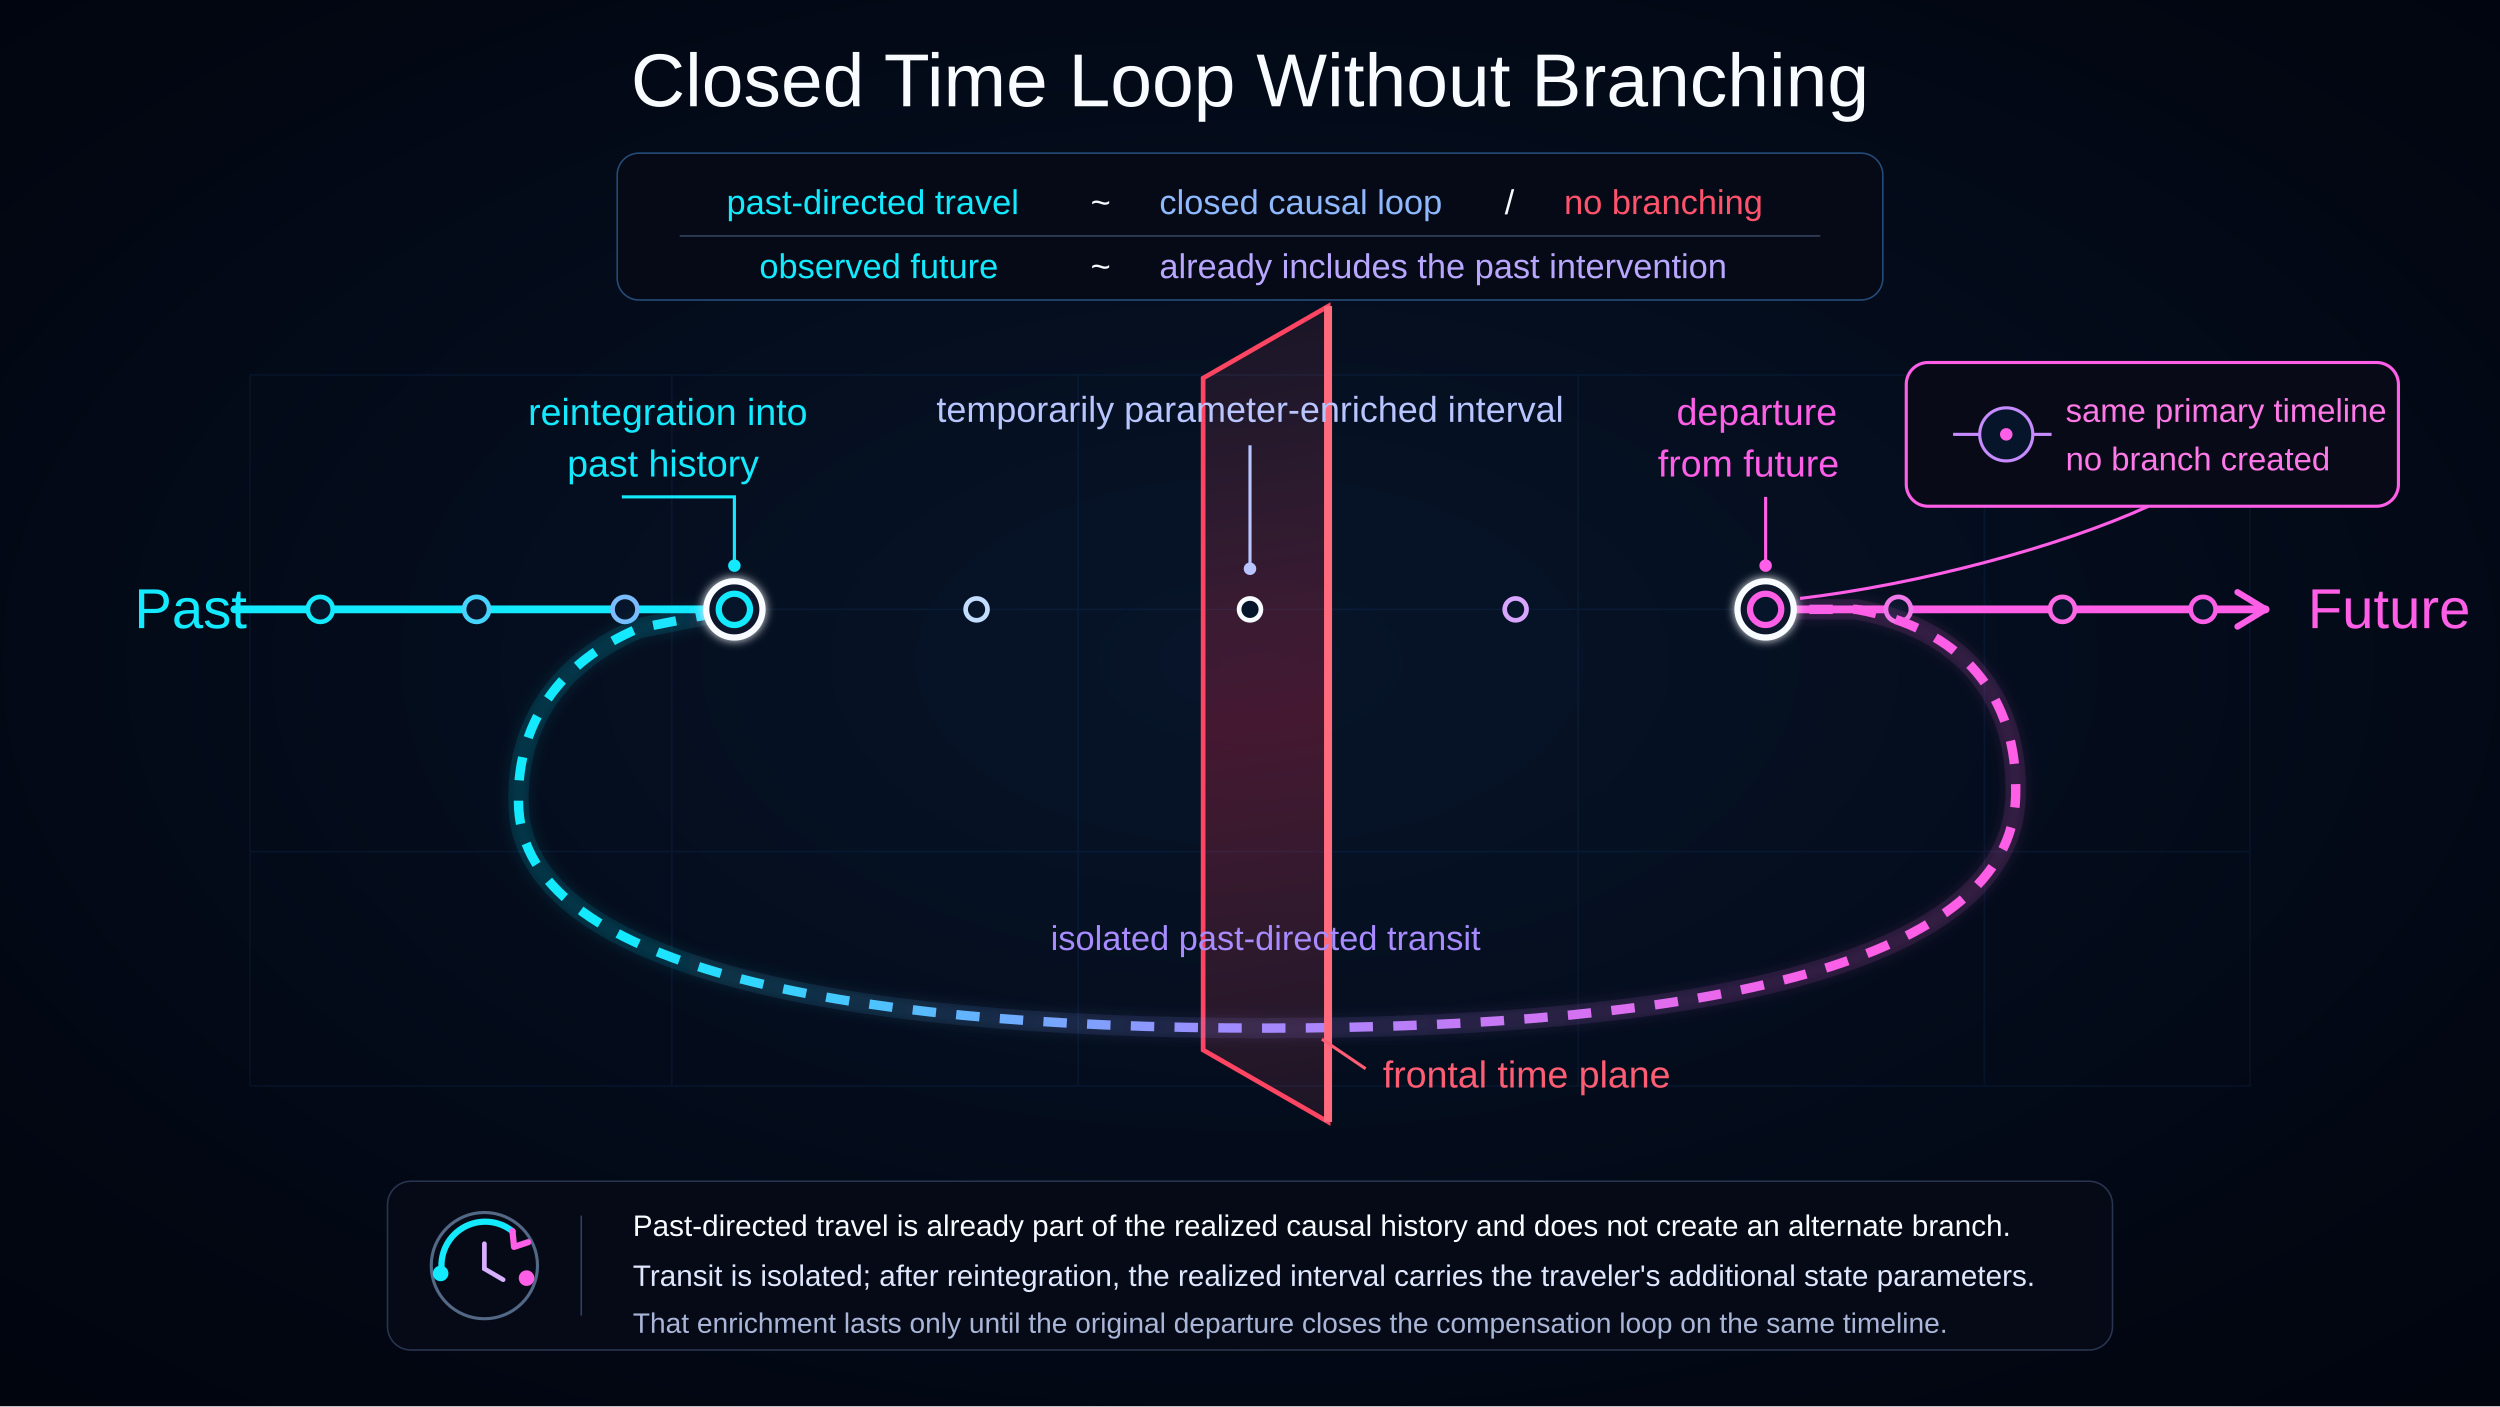
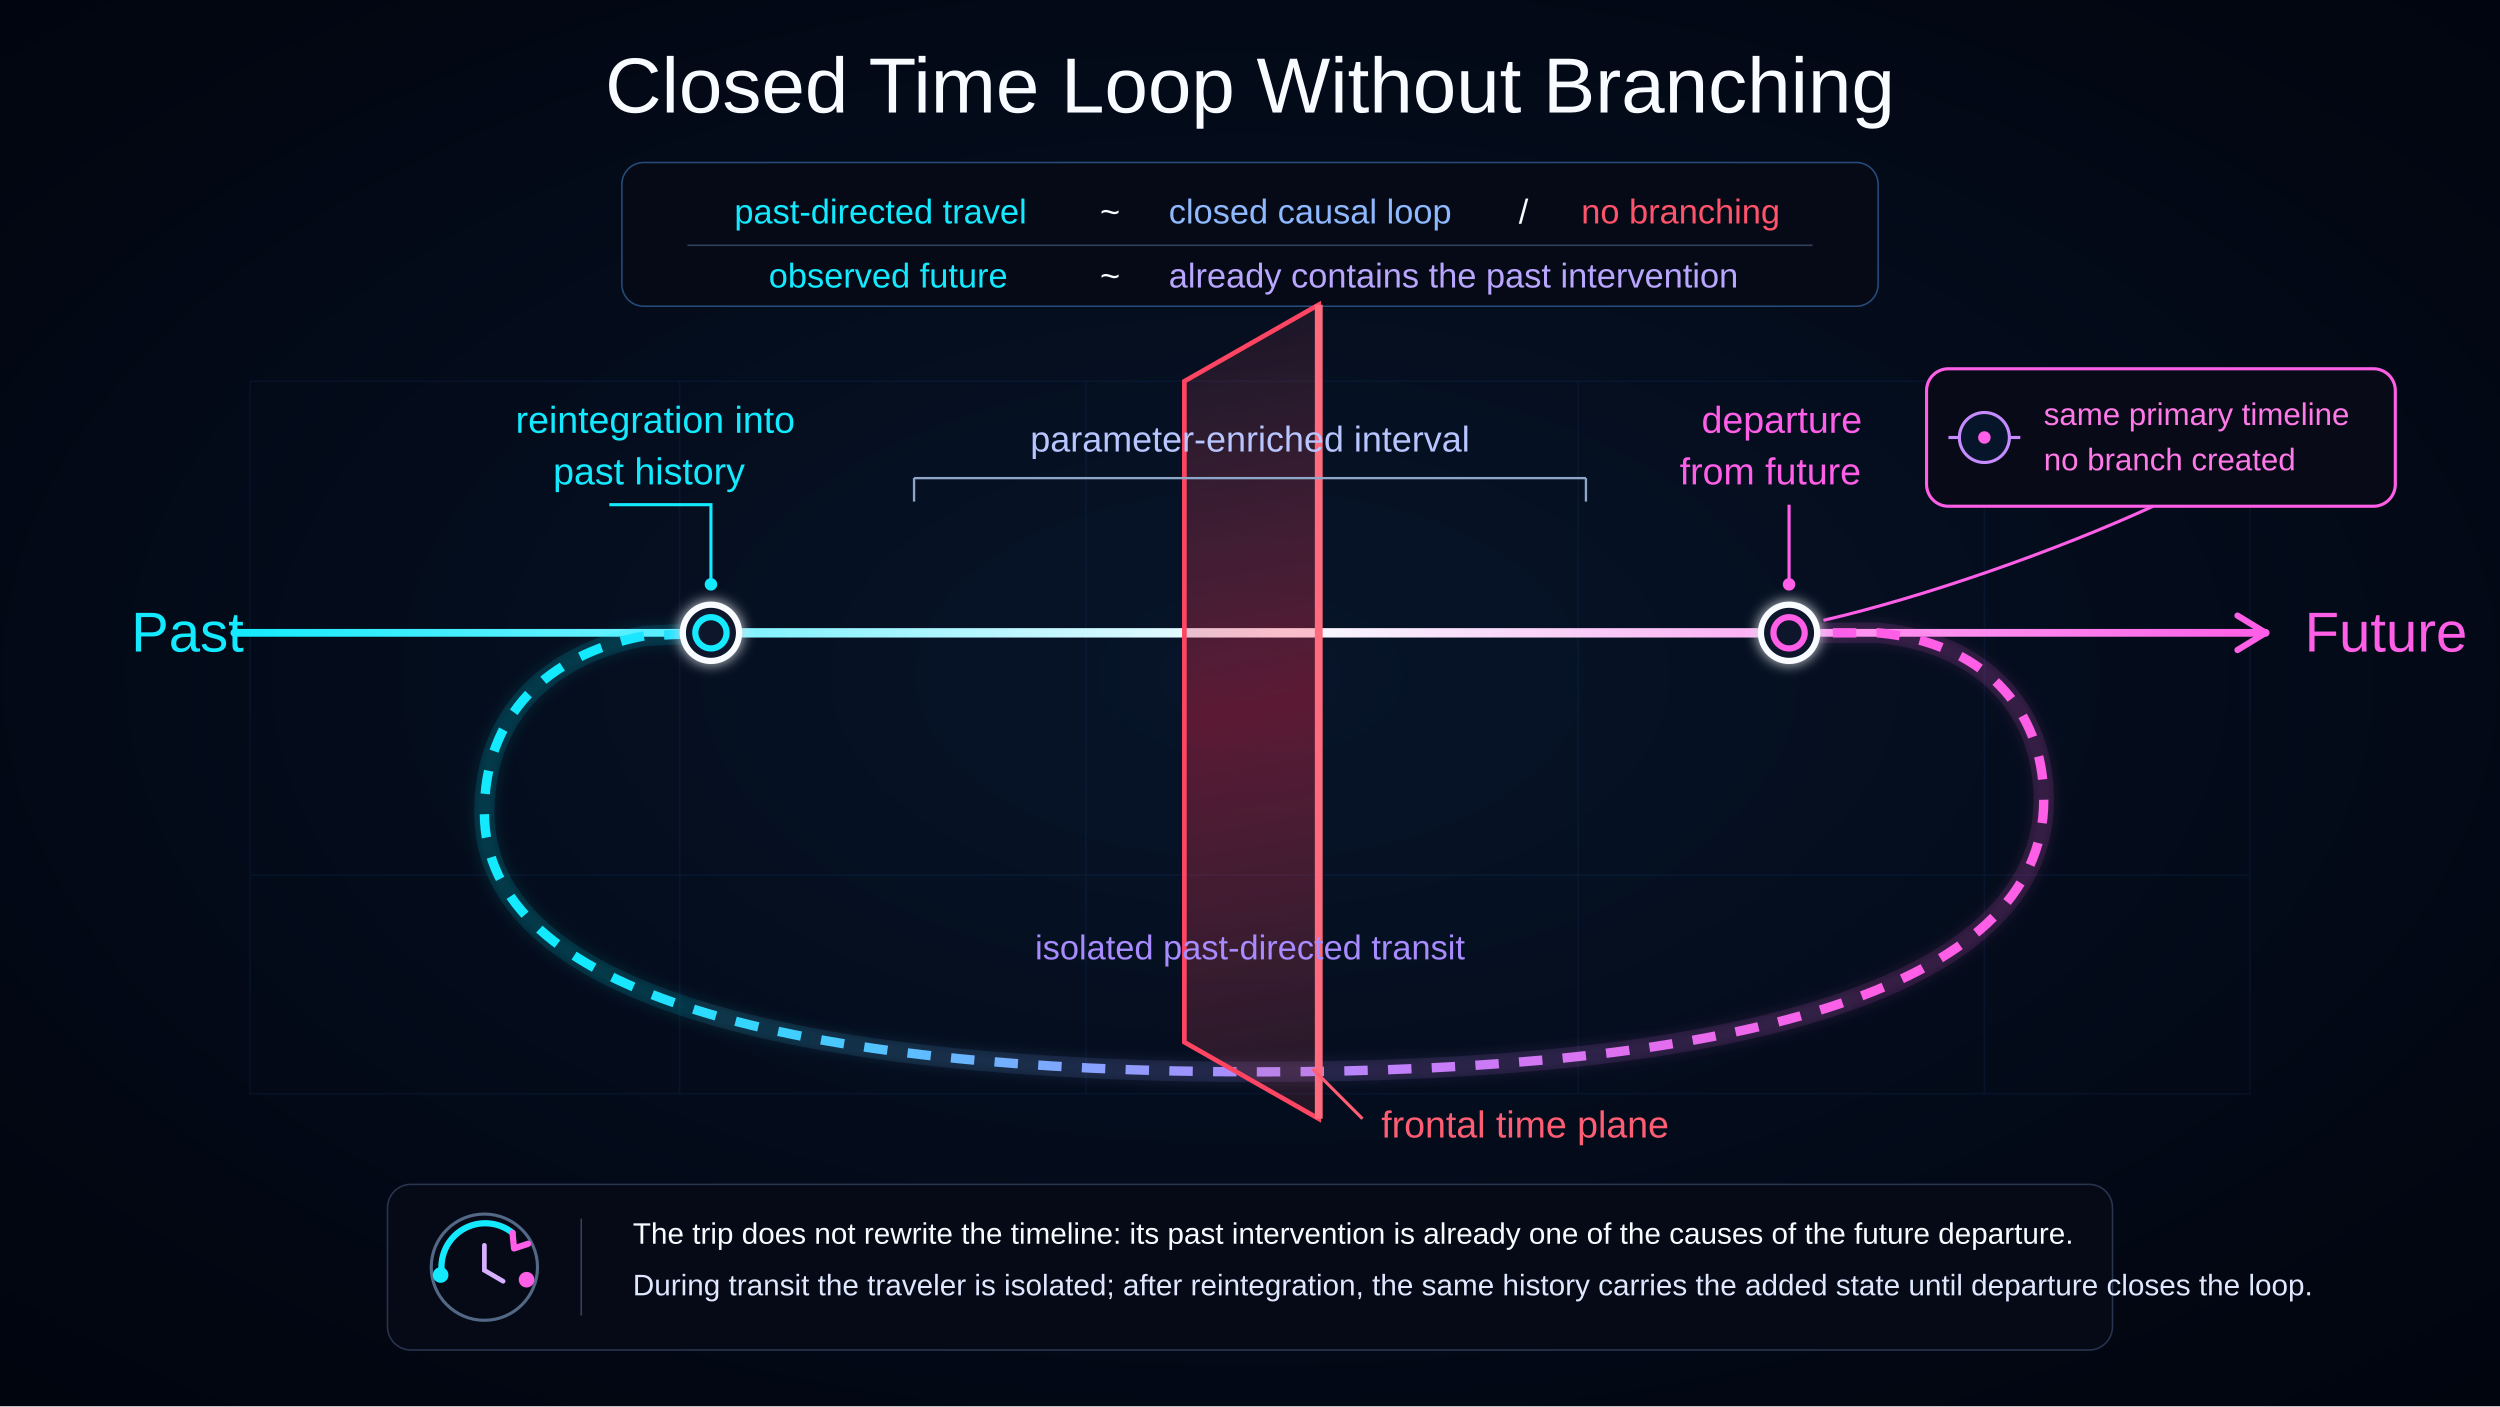
<svg xmlns="http://www.w3.org/2000/svg" viewBox="0 0 1600 900" role="img" aria-labelledby="title desc">
  <defs>
-     <radialGradient id="bg" cx="50%" cy="47%" r="84%">
+     <radialGradient id="bg" cx="50%" cy="48%" r="84%">
      <stop offset="0" stop-color="#07152a" />
      <stop offset="0.66" stop-color="#020713" />
      <stop offset="1" stop-color="#00030a" />
    </radialGradient>
-     <linearGradient id="primary" x1="160" y1="390" x2="1450" y2="390" gradientUnits="userSpaceOnUse">
+     <linearGradient id="history" x1="150" y1="405" x2="1450" y2="405" gradientUnits="userSpaceOnUse">
      <stop offset="0" stop-color="#14eaff" />
-       <stop offset="0.50" stop-color="#f8fbff" />
+       <stop offset="0.52" stop-color="#f8fbff" />
      <stop offset="1" stop-color="#ff5ee7" />
    </linearGradient>
-     <linearGradient id="enriched" x1="470" y1="390" x2="1130" y2="390" gradientUnits="userSpaceOnUse">
-       <stop offset="0" stop-color="#76ddff" />
-       <stop offset="0.48" stop-color="#f8fbff" />
-       <stop offset="1" stop-color="#d48aff" />
+     <linearGradient id="enrichment" x1="455" y1="405" x2="1145" y2="405" gradientUnits="userSpaceOnUse">
+       <stop offset="0" stop-color="#61dfff" stop-opacity="0.55" />
+       <stop offset="0.52" stop-color="#f8fbff" stop-opacity="0.65" />
+       <stop offset="1" stop-color="#f276ef" stop-opacity="0.55" />
    </linearGradient>
-     <linearGradient id="transit" x1="1190" y1="520" x2="400" y2="520" gradientUnits="userSpaceOnUse">
+     <linearGradient id="loop" x1="1198" y1="535" x2="390" y2="535" gradientUnits="userSpaceOnUse">
      <stop offset="0" stop-color="#ff5ee7" />
-       <stop offset="0.52" stop-color="#9d8cff" />
+       <stop offset="0.50" stop-color="#ab8cff" />
      <stop offset="1" stop-color="#14eaff" />
    </linearGradient>
-     <linearGradient id="planeFill" x1="770" y1="210" x2="850" y2="710" gradientUnits="userSpaceOnUse">
-       <stop offset="0" stop-color="#ff6076" stop-opacity="0.08" />
-       <stop offset="0.50" stop-color="#ff244b" stop-opacity="0.25" />
-       <stop offset="1" stop-color="#ff6076" stop-opacity="0.10" />
+     <linearGradient id="plane" x1="760" y1="220" x2="845" y2="705" gradientUnits="userSpaceOnUse">
+       <stop offset="0" stop-color="#ff6076" stop-opacity="0.10" />
+       <stop offset="0.48" stop-color="#ff244b" stop-opacity="0.34" />
+       <stop offset="1" stop-color="#ff6076" stop-opacity="0.12" />
    </linearGradient>
-     <filter id="glowSmall" x="-60%" y="-60%" width="220%" height="220%">
-       <feGaussianBlur stdDeviation="3" result="b" />
+     <filter id="nodeGlow" x="-80%" y="-80%" width="260%" height="260%">
+       <feGaussianBlur stdDeviation="4" result="blur" />
      <feMerge>
-         <feMergeNode in="b" />
+         <feMergeNode in="blur" />
        <feMergeNode in="SourceGraphic" />
      </feMerge>
    </filter>
-     <filter id="glowLine" x="-30%" y="-50%" width="160%" height="200%">
-       <feGaussianBlur stdDeviation="4" result="b" />
+     <filter id="lineGlow" x="-30%" y="-80%" width="160%" height="260%">
+       <feGaussianBlur stdDeviation="4" result="blur" />
      <feMerge>
-         <feMergeNode in="b" />
+         <feMergeNode in="blur" />
        <feMergeNode in="SourceGraphic" />
      </feMerge>
    </filter>
  </defs>
  <rect width="1600" height="900" fill="url(#bg)" />
-   <text id="label-title" x="800" y="68" fill="#f8fbff" font-family="Segoe UI, Arial, sans-serif" font-size="48" text-anchor="middle">Closed Time Loop Without Branching</text>
-   <rect x="395" y="98" width="810" height="94" rx="14" fill="#050a16" stroke="#264c7a" />
-   <text id="label-rel-a" x="465" y="137" fill="#14eaff" font-family="Segoe UI, Arial, sans-serif" font-size="22">past-directed travel</text>
-   <text x="698" y="137" fill="#f8fbff" font-family="Segoe UI, Arial, sans-serif" font-size="22">~</text>
-   <text id="label-rel-b" x="742" y="137" fill="#8eb9ff" font-family="Segoe UI, Arial, sans-serif" font-size="22">closed causal loop</text>
-   <text x="963" y="137" fill="#f8fbff" font-family="Segoe UI, Arial, sans-serif" font-size="22">/</text>
-   <text id="label-rel-c" x="1001" y="137" fill="#ff526b" font-family="Segoe UI, Arial, sans-serif" font-size="22">no branching</text>
-   <line x1="435" y1="151" x2="1165" y2="151" stroke="#34425d" />
-   <text id="label-rel-d" x="486" y="178" fill="#14eaff" font-family="Segoe UI, Arial, sans-serif" font-size="22">observed future</text>
-   <text x="698" y="178" fill="#f8fbff" font-family="Segoe UI, Arial, sans-serif" font-size="22">~</text>
-   <text id="label-rel-e" x="742" y="178" fill="#b9a6ff" font-family="Segoe UI, Arial, sans-serif" font-size="22">already includes the past intervention</text>
-   <g opacity="0.11" stroke="#1a63bd" fill="none">
-     <rect x="160" y="240" width="1280" height="455" />
-     <line x1="160" y1="390" x2="1440" y2="390" />
-     <line x1="160" y1="545" x2="1440" y2="545" />
-     <line x1="430" y1="240" x2="430" y2="695" />
-     <line x1="690" y1="240" x2="690" y2="695" />
-     <line x1="1010" y1="240" x2="1010" y2="695" />
-     <line x1="1270" y1="240" x2="1270" y2="695" />
+   <text x="800" y="72" fill="#f8fbff" font-family="Segoe UI, Arial, sans-serif" font-size="50" text-anchor="middle">Closed Time Loop Without Branching</text>
+   <rect x="398" y="104" width="804" height="92" rx="14" fill="#050a16" stroke="#264c7a" />
+   <text x="470" y="143" fill="#14eaff" font-family="Segoe UI, Arial, sans-serif" font-size="22">past-directed travel</text>
+   <text x="704" y="143" fill="#f8fbff" font-family="Segoe UI, Arial, sans-serif" font-size="22">~</text>
+   <text x="748" y="143" fill="#8eb9ff" font-family="Segoe UI, Arial, sans-serif" font-size="22">closed causal loop</text>
+   <text x="972" y="143" fill="#f8fbff" font-family="Segoe UI, Arial, sans-serif" font-size="22">/</text>
+   <text x="1012" y="143" fill="#ff526b" font-family="Segoe UI, Arial, sans-serif" font-size="22">no branching</text>
+   <line x1="440" y1="157" x2="1160" y2="157" stroke="#34425d" />
+   <text x="492" y="184" fill="#14eaff" font-family="Segoe UI, Arial, sans-serif" font-size="22">observed future</text>
+   <text x="704" y="184" fill="#f8fbff" font-family="Segoe UI, Arial, sans-serif" font-size="22">~</text>
+   <text x="748" y="184" fill="#b9a6ff" font-family="Segoe UI, Arial, sans-serif" font-size="22">already contains the past intervention</text>
+   <g opacity="0.10" stroke="#1a63bd" fill="none">
+     <path d="M160 244 H1440 V700 H160 Z" />
+     <path d="M160 405 H1440" />
+     <path d="M160 560 H1440" />
+     <path d="M435 244 V700" />
+     <path d="M695 244 V700" />
+     <path d="M1010 244 V700" />
+     <path d="M1270 244 V700" />
  </g>
-   <polygon points="770,242 850,196 850,718 770,672" fill="url(#planeFill)" stroke="#ff4562" stroke-width="3" />
-   <line x1="850" y1="196" x2="850" y2="718" stroke="#ff6b7d" stroke-width="5" />
-   <text id="label-past" x="86" y="402" fill="#14eaff" font-family="Segoe UI, Arial, sans-serif" font-size="36">Past</text>
-   <text id="label-future" x="1477" y="402" fill="#ff5ee7" font-family="Segoe UI, Arial, sans-serif" font-size="36">Future</text>
-   <line x1="150" y1="390" x2="470" y2="390" stroke="#14eaff" stroke-width="5" stroke-linecap="round" />
-   <line x1="470" y1="390" x2="1130" y2="390" stroke="url(#enriched)" stroke-width="9" stroke-linecap="round" filter="url(#glowLine)" />
-   <line x1="1130" y1="390" x2="1450" y2="390" stroke="#ff5ee7" stroke-width="5" stroke-linecap="round" />
-   <path d="M1450 390 l-18 -11 M1450 390 l-18 11" fill="none" stroke="#ff5ee7" stroke-width="4" stroke-linecap="round" />
-   <g fill="#07152a" stroke-width="3">
-     <circle cx="205" cy="390" r="8" stroke="#14eaff" />
-     <circle cx="305" cy="390" r="8" stroke="#46d4ff" />
-     <circle cx="400" cy="390" r="8" stroke="#7bbcff" />
-     <circle cx="625" cy="390" r="7" stroke="#c3ddff" />
-     <circle cx="800" cy="390" r="7" stroke="#f8fbff" />
-     <circle cx="970" cy="390" r="7" stroke="#d9a6ff" />
-     <circle cx="1215" cy="390" r="8" stroke="#ef79e8" />
-     <circle cx="1320" cy="390" r="8" stroke="#ff68e4" />
-     <circle cx="1410" cy="390" r="8" stroke="#ff5ee7" />
+   <text x="84" y="417" fill="#14eaff" font-family="Segoe UI, Arial, sans-serif" font-size="36">Past</text>
+   <text x="1475" y="417" fill="#ff5ee7" font-family="Segoe UI, Arial, sans-serif" font-size="36">Future</text>
+   <path d="M150 405 H1450" fill="none" stroke="url(#history)" stroke-width="5" stroke-linecap="round" />
+   <path d="M1450 405 l-18 -11 M1450 405 l-18 11" fill="none" stroke="#ff5ee7" stroke-width="4" stroke-linecap="round" />
+   <path d="M455 405 H1145" fill="none" stroke="url(#enrichment)" stroke-width="15" stroke-linecap="round" filter="url(#lineGlow)" />
+   <path d="M455 405 H1145" fill="none" stroke="url(#history)" stroke-width="6" stroke-linecap="round" />
+   <path d="M1145 405 L1202 405 C1268 411 1308 453 1308 512 C1308 635 1105 686 806 686 C507 686 310 636 310 520 C310 458 350 419 412 407 L455 405" fill="none" stroke="url(#loop)" stroke-width="13" stroke-opacity="0.11" filter="url(#lineGlow)" />
+   <path d="M1145 405 L1202 405 C1268 411 1308 453 1308 512 C1308 635 1105 686 806 686 C507 686 310 636 310 520 C310 458 350 419 412 407 L455 405" fill="none" stroke="url(#loop)" stroke-width="6" stroke-dasharray="15 13" stroke-linecap="butt" stroke-linejoin="round" />
+   <polygon points="758,244 844,195 844,716 758,667" fill="url(#plane)" stroke="#ff4562" stroke-width="3" />
+   <line x1="844" y1="195" x2="844" y2="716" stroke="#ff6b7d" stroke-width="5" />
+   <g filter="url(#nodeGlow)">
+     <circle cx="455" cy="405" r="18" fill="#07152a" stroke="#f8fbff" stroke-width="4" />
+     <circle cx="455" cy="405" r="10" fill="#07152a" stroke="#14eaff" stroke-width="4" />
+     <circle cx="1145" cy="405" r="18" fill="#07152a" stroke="#f8fbff" stroke-width="4" />
+     <circle cx="1145" cy="405" r="10" fill="#07152a" stroke="#ff5ee7" stroke-width="4" />
  </g>
-   <path d="M1130 390 L1188 390 C1255 402 1292 445 1290 510 C1287 615 1095 658 810 658 C525 658 338 615 332 518 C329 463 359 423 409 402 L470 390" fill="none" stroke="url(#transit)" stroke-width="13" stroke-opacity="0.10" filter="url(#glowLine)" />
-   <path d="M1130 390 L1188 390 C1255 402 1292 445 1290 510 C1287 615 1095 658 810 658 C525 658 338 615 332 518 C329 463 359 423 409 402 L470 390" fill="none" stroke="url(#transit)" stroke-width="6" stroke-dasharray="15 13" stroke-linecap="butt" stroke-linejoin="round" />
-   <line x1="850" y1="196" x2="850" y2="718" stroke="#ff6b7d" stroke-width="5" />
-   <circle cx="470" cy="390" r="18" fill="#07152a" stroke="#f8fbff" stroke-width="4" filter="url(#glowSmall)" />
-   <circle cx="470" cy="390" r="10" fill="#07152a" stroke="#14eaff" stroke-width="4" />
-   <text id="label-reintegration-a" x="338" y="272" fill="#14eaff" font-family="Segoe UI, Arial, sans-serif" font-size="24">reintegration into</text>
-   <text id="label-reintegration-b" x="363" y="305" fill="#14eaff" font-family="Segoe UI, Arial, sans-serif" font-size="24">past history</text>
-   <path d="M398 318 H470 V362" fill="none" stroke="#14eaff" stroke-width="2" />
-   <circle cx="470" cy="362" r="4" fill="#14eaff" />
-   <circle cx="1130" cy="390" r="18" fill="#07152a" stroke="#f8fbff" stroke-width="4" filter="url(#glowSmall)" />
-   <circle cx="1130" cy="390" r="10" fill="#07152a" stroke="#ff5ee7" stroke-width="4" />
-   <text id="label-departure-a" x="1073" y="272" fill="#ff5ee7" font-family="Segoe UI, Arial, sans-serif" font-size="24">departure</text>
-   <text id="label-departure-b" x="1061" y="305" fill="#ff5ee7" font-family="Segoe UI, Arial, sans-serif" font-size="24">from future</text>
-   <path d="M1130 318 V362" fill="none" stroke="#ff5ee7" stroke-width="2" />
-   <circle cx="1130" cy="362" r="4" fill="#ff5ee7" />
-   <rect x="1220" y="232" width="315" height="92" rx="14" fill="#090a18" stroke="#ff5ee7" stroke-width="2" />
-   <path d="M1250 278 h23" stroke="#c68cff" stroke-width="2" />
-   <circle cx="1284" cy="278" r="17" fill="#07152a" stroke="#c68cff" stroke-width="2" />
-   <circle cx="1284" cy="278" r="4" fill="#ff5ee7" />
-   <path d="M1301 278 h12" stroke="#c68cff" stroke-width="2" />
-   <text id="label-no-branch-a" x="1322" y="270" fill="#ff79e8" font-family="Segoe UI, Arial, sans-serif" font-size="21">same primary timeline</text>
-   <text id="label-no-branch-b" x="1322" y="301" fill="#ff79e8" font-family="Segoe UI, Arial, sans-serif" font-size="21">no branch created</text>
-   <path d="M1375 324 C1318 350 1228 374 1152 383" fill="none" stroke="#ff5ee7" stroke-width="2" />
-   <text id="label-enriched" x="800" y="270" fill="#b9c5ff" font-family="Segoe UI, Arial, sans-serif" font-size="23" text-anchor="middle">temporarily parameter-enriched interval</text>
-   <line x1="800" y1="285" x2="800" y2="364" stroke="#b9c5ff" stroke-width="2" />
-   <circle cx="800" cy="364" r="4" fill="#b9c5ff" />
-   <text id="label-transit" x="810" y="608" fill="#a78bff" font-family="Segoe UI, Arial, sans-serif" font-size="22" text-anchor="middle">isolated past-directed transit</text>
-   <text id="label-plane" x="885" y="696" fill="#ff5d73" font-family="Segoe UI, Arial, sans-serif" font-size="24">frontal time plane</text>
-   <path d="M874 684 L846 665" fill="none" stroke="#ff5d73" stroke-width="2" />
-   <rect x="248" y="756" width="1104" height="108" rx="15" fill="#050a16" stroke="#29354f" />
-   <g transform="translate(310 810)">
+   <text x="330" y="277" fill="#14eaff" font-family="Segoe UI, Arial, sans-serif" font-size="24">reintegration into</text>
+   <text x="354" y="310" fill="#14eaff" font-family="Segoe UI, Arial, sans-serif" font-size="24">past history</text>
+   <path d="M390 323 H455 V374" fill="none" stroke="#14eaff" stroke-width="2" />
+   <circle cx="455" cy="374" r="4" fill="#14eaff" />
+   <path d="M585 306 H1015" fill="none" stroke="#8ea6c8" stroke-width="1.5" />
+   <path d="M585 306 V321 M1015 306 V321" fill="none" stroke="#8ea6c8" stroke-width="1.5" />
+   <text x="800" y="289" fill="#b9c5ff" font-family="Segoe UI, Arial, sans-serif" font-size="23" text-anchor="middle">parameter-enriched interval</text>
+   <text x="1089" y="277" fill="#ff5ee7" font-family="Segoe UI, Arial, sans-serif" font-size="24">departure</text>
+   <text x="1075" y="310" fill="#ff5ee7" font-family="Segoe UI, Arial, sans-serif" font-size="24">from future</text>
+   <path d="M1145 323 V374" fill="none" stroke="#ff5ee7" stroke-width="2" />
+   <circle cx="1145" cy="374" r="4" fill="#ff5ee7" />
+   <rect x="1233" y="236" width="300" height="88" rx="14" fill="#090a18" stroke="#ff5ee7" stroke-width="2" />
+   <circle cx="1270" cy="280" r="16" fill="#07152a" stroke="#c68cff" stroke-width="2" />
+   <circle cx="1270" cy="280" r="4" fill="#ff5ee7" />
+   <path d="M1247 280 H1254 M1286 280 H1293" stroke="#c68cff" stroke-width="2" />
+   <text x="1308" y="272" fill="#ff79e8" font-family="Segoe UI, Arial, sans-serif" font-size="20">same primary timeline</text>
+   <text x="1308" y="301" fill="#ff79e8" font-family="Segoe UI, Arial, sans-serif" font-size="20">no branch created</text>
+   <path d="M1378 324 C1317 352 1232 382 1167 397" fill="none" stroke="#ff5ee7" stroke-width="2" />
+   <text x="800" y="614" fill="#a78bff" font-family="Segoe UI, Arial, sans-serif" font-size="22" text-anchor="middle">isolated past-directed transit</text>
+   <text x="884" y="728" fill="#ff5d73" font-family="Segoe UI, Arial, sans-serif" font-size="24">frontal time plane</text>
+   <path d="M872 716 L840 684" fill="none" stroke="#ff5d73" stroke-width="2" />
+   <rect x="248" y="758" width="1104" height="106" rx="15" fill="#050a16" stroke="#29354f" />
+   <g transform="translate(310 811)">
    <circle cx="0" cy="0" r="34" fill="none" stroke="#526885" stroke-width="2" />
    <path d="M-27 5 A28 28 0 0 1 18 -22" fill="none" stroke="#14eaff" stroke-width="4" stroke-linecap="round" />
    <path d="M18 -22 l1 10 l9 -3" fill="none" stroke="#ff5ee7" stroke-width="4" stroke-linecap="round" stroke-linejoin="round" />
    <path d="M0 -14 V2 L12 9" fill="none" stroke="#d7b0ff" stroke-width="3" stroke-linecap="round" />
    <circle cx="-28" cy="5" r="5" fill="#14eaff" />
    <circle cx="27" cy="8" r="5" fill="#ff5ee7" />
  </g>
-   <line x1="372" y1="778" x2="372" y2="842" stroke="#34425d" />
-   <text id="label-note-1" x="405" y="791" fill="#f8fbff" font-family="Segoe UI, Arial, sans-serif" font-size="19">Past-directed travel is already part of the realized causal history and does not create an alternate branch.</text>
-   <text id="label-note-2" x="405" y="823" fill="#dfe8ff" font-family="Segoe UI, Arial, sans-serif" font-size="19">Transit is isolated; after reintegration, the realized interval carries the traveler's additional state parameters.</text>
-   <text id="label-note-3" x="405" y="853" fill="#aab6d8" font-family="Segoe UI, Arial, sans-serif" font-size="18">That enrichment lasts only until the original departure closes the compensation loop on the same timeline.</text>
+   <line x1="372" y1="780" x2="372" y2="842" stroke="#34425d" />
+   <text x="405" y="796" fill="#f8fbff" font-family="Segoe UI, Arial, sans-serif" font-size="19">The trip does not rewrite the timeline: its past intervention is already one of the causes of the future departure.</text>
+   <text x="405" y="829" fill="#dfe8ff" font-family="Segoe UI, Arial, sans-serif" font-size="19">During transit the traveler is isolated; after reintegration, the same history carries the added state until departure closes the loop.</text>
</svg>
